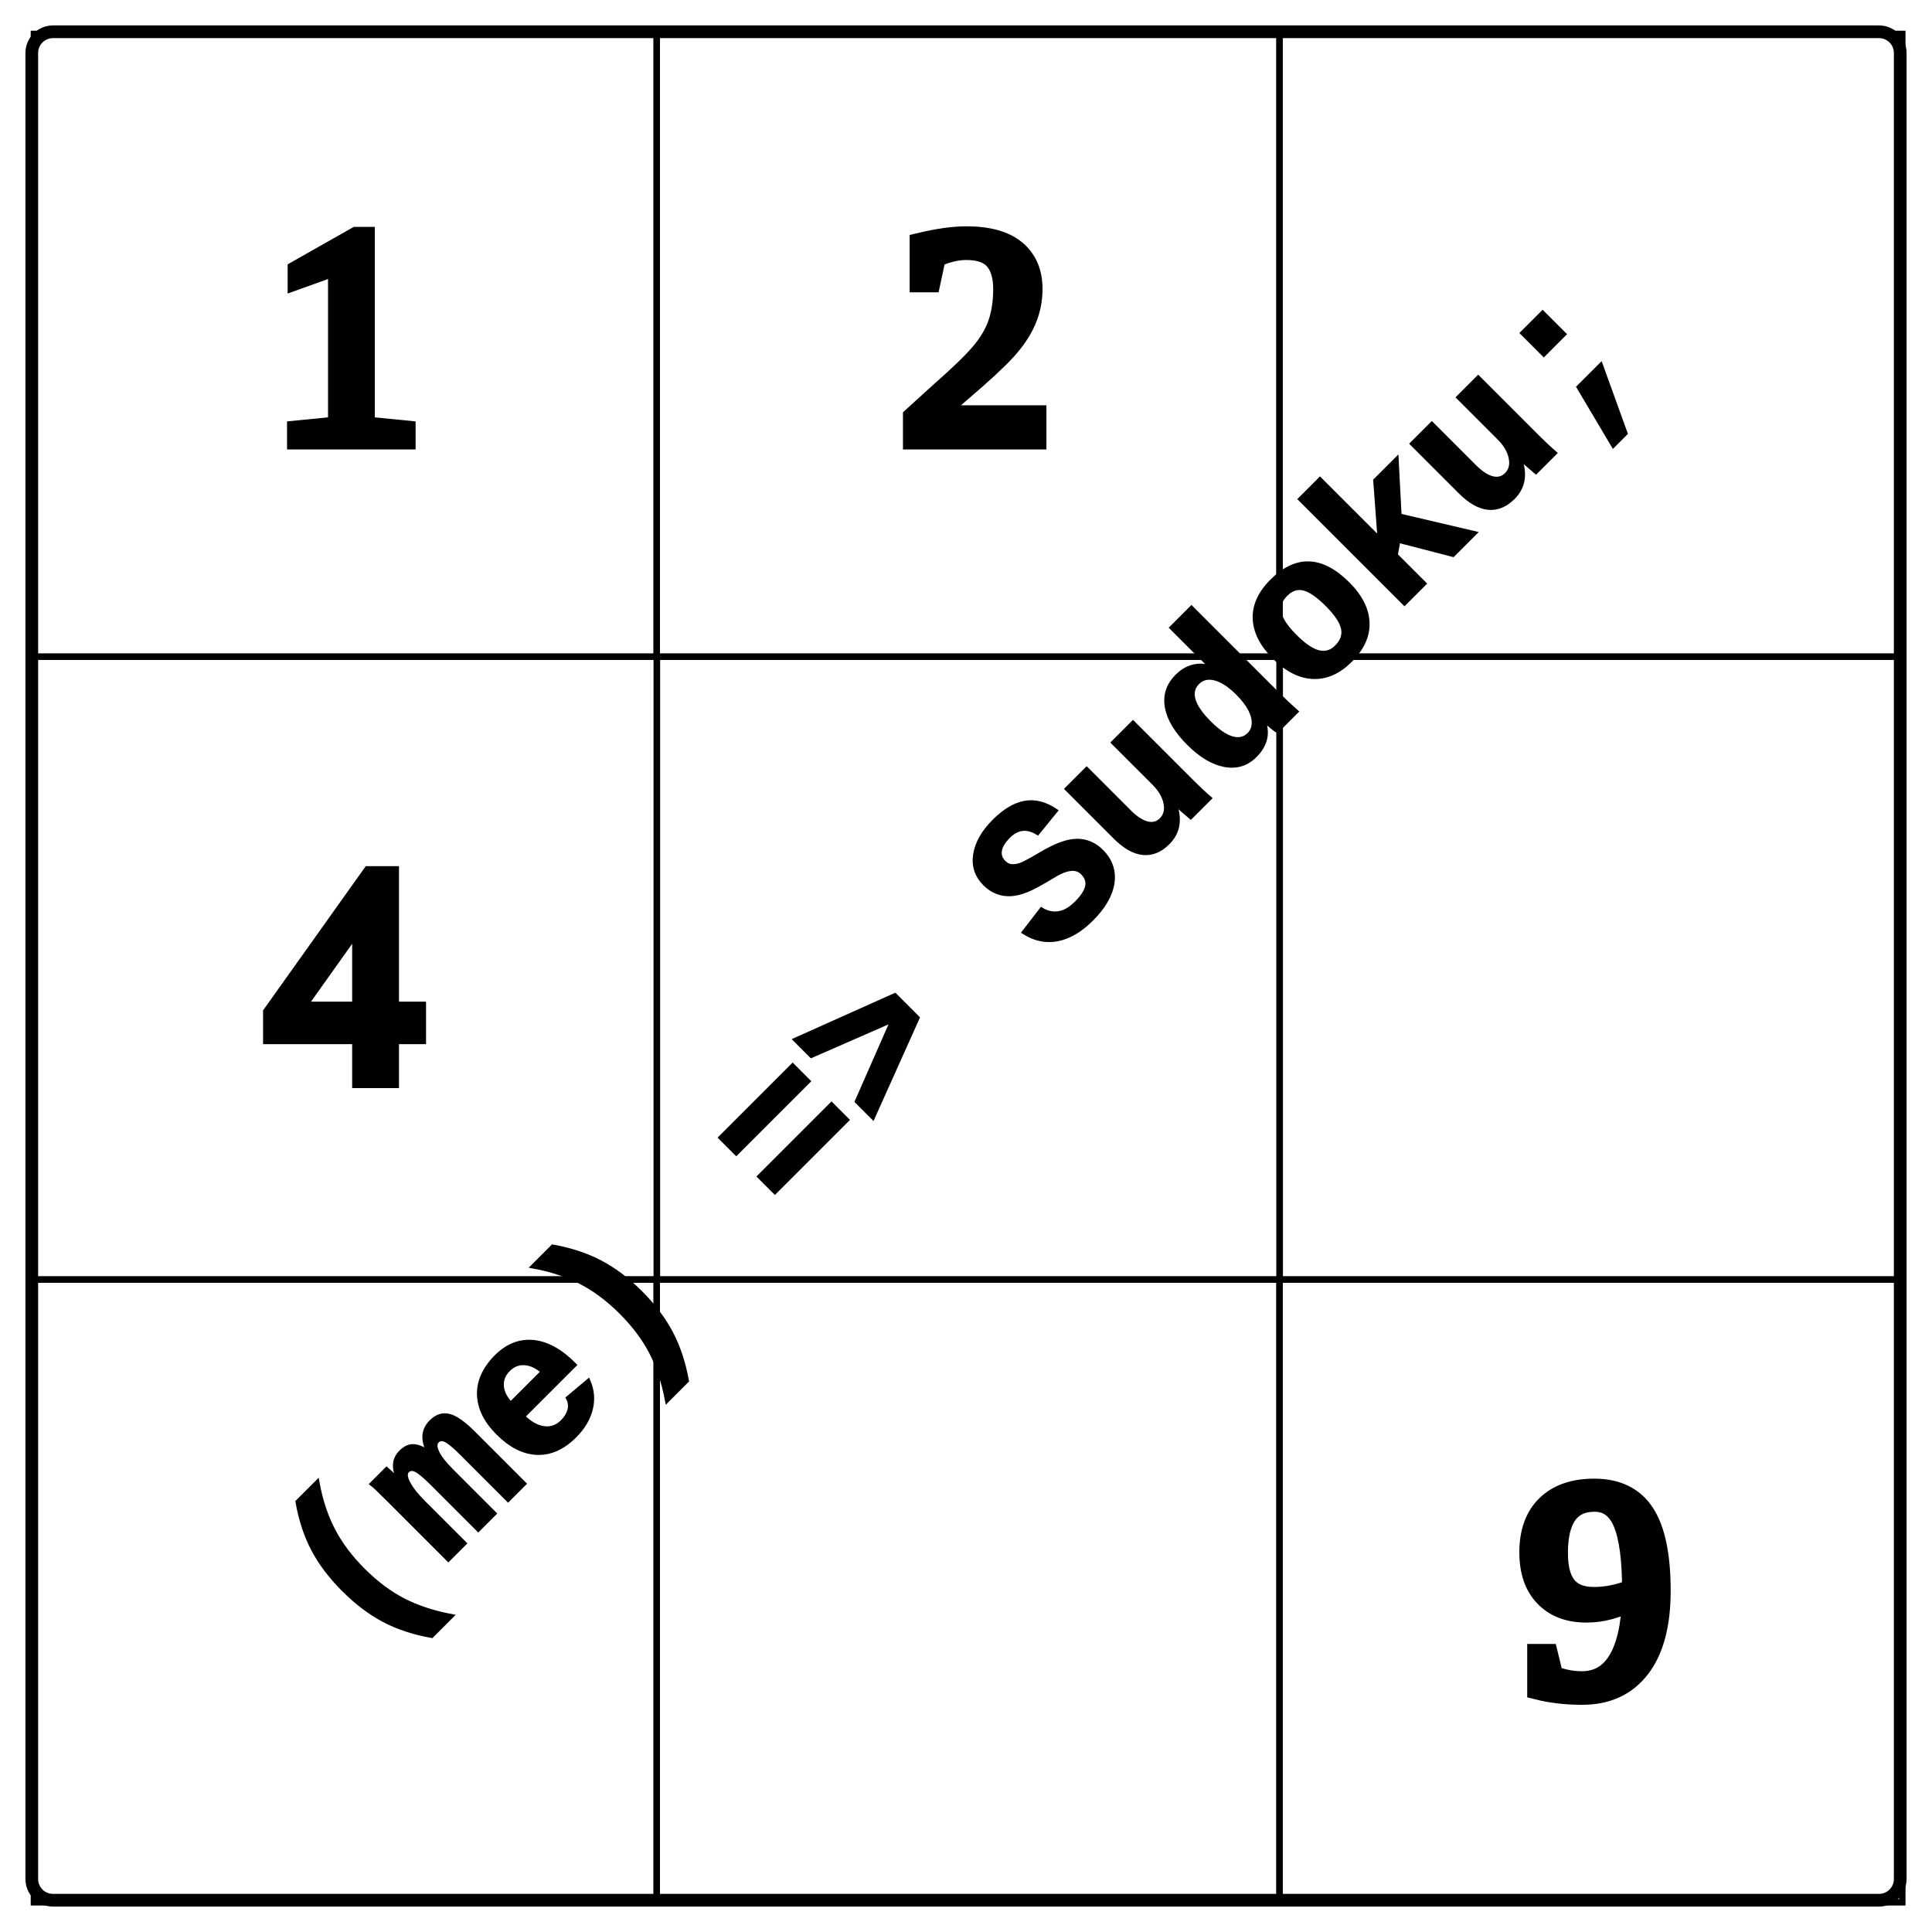
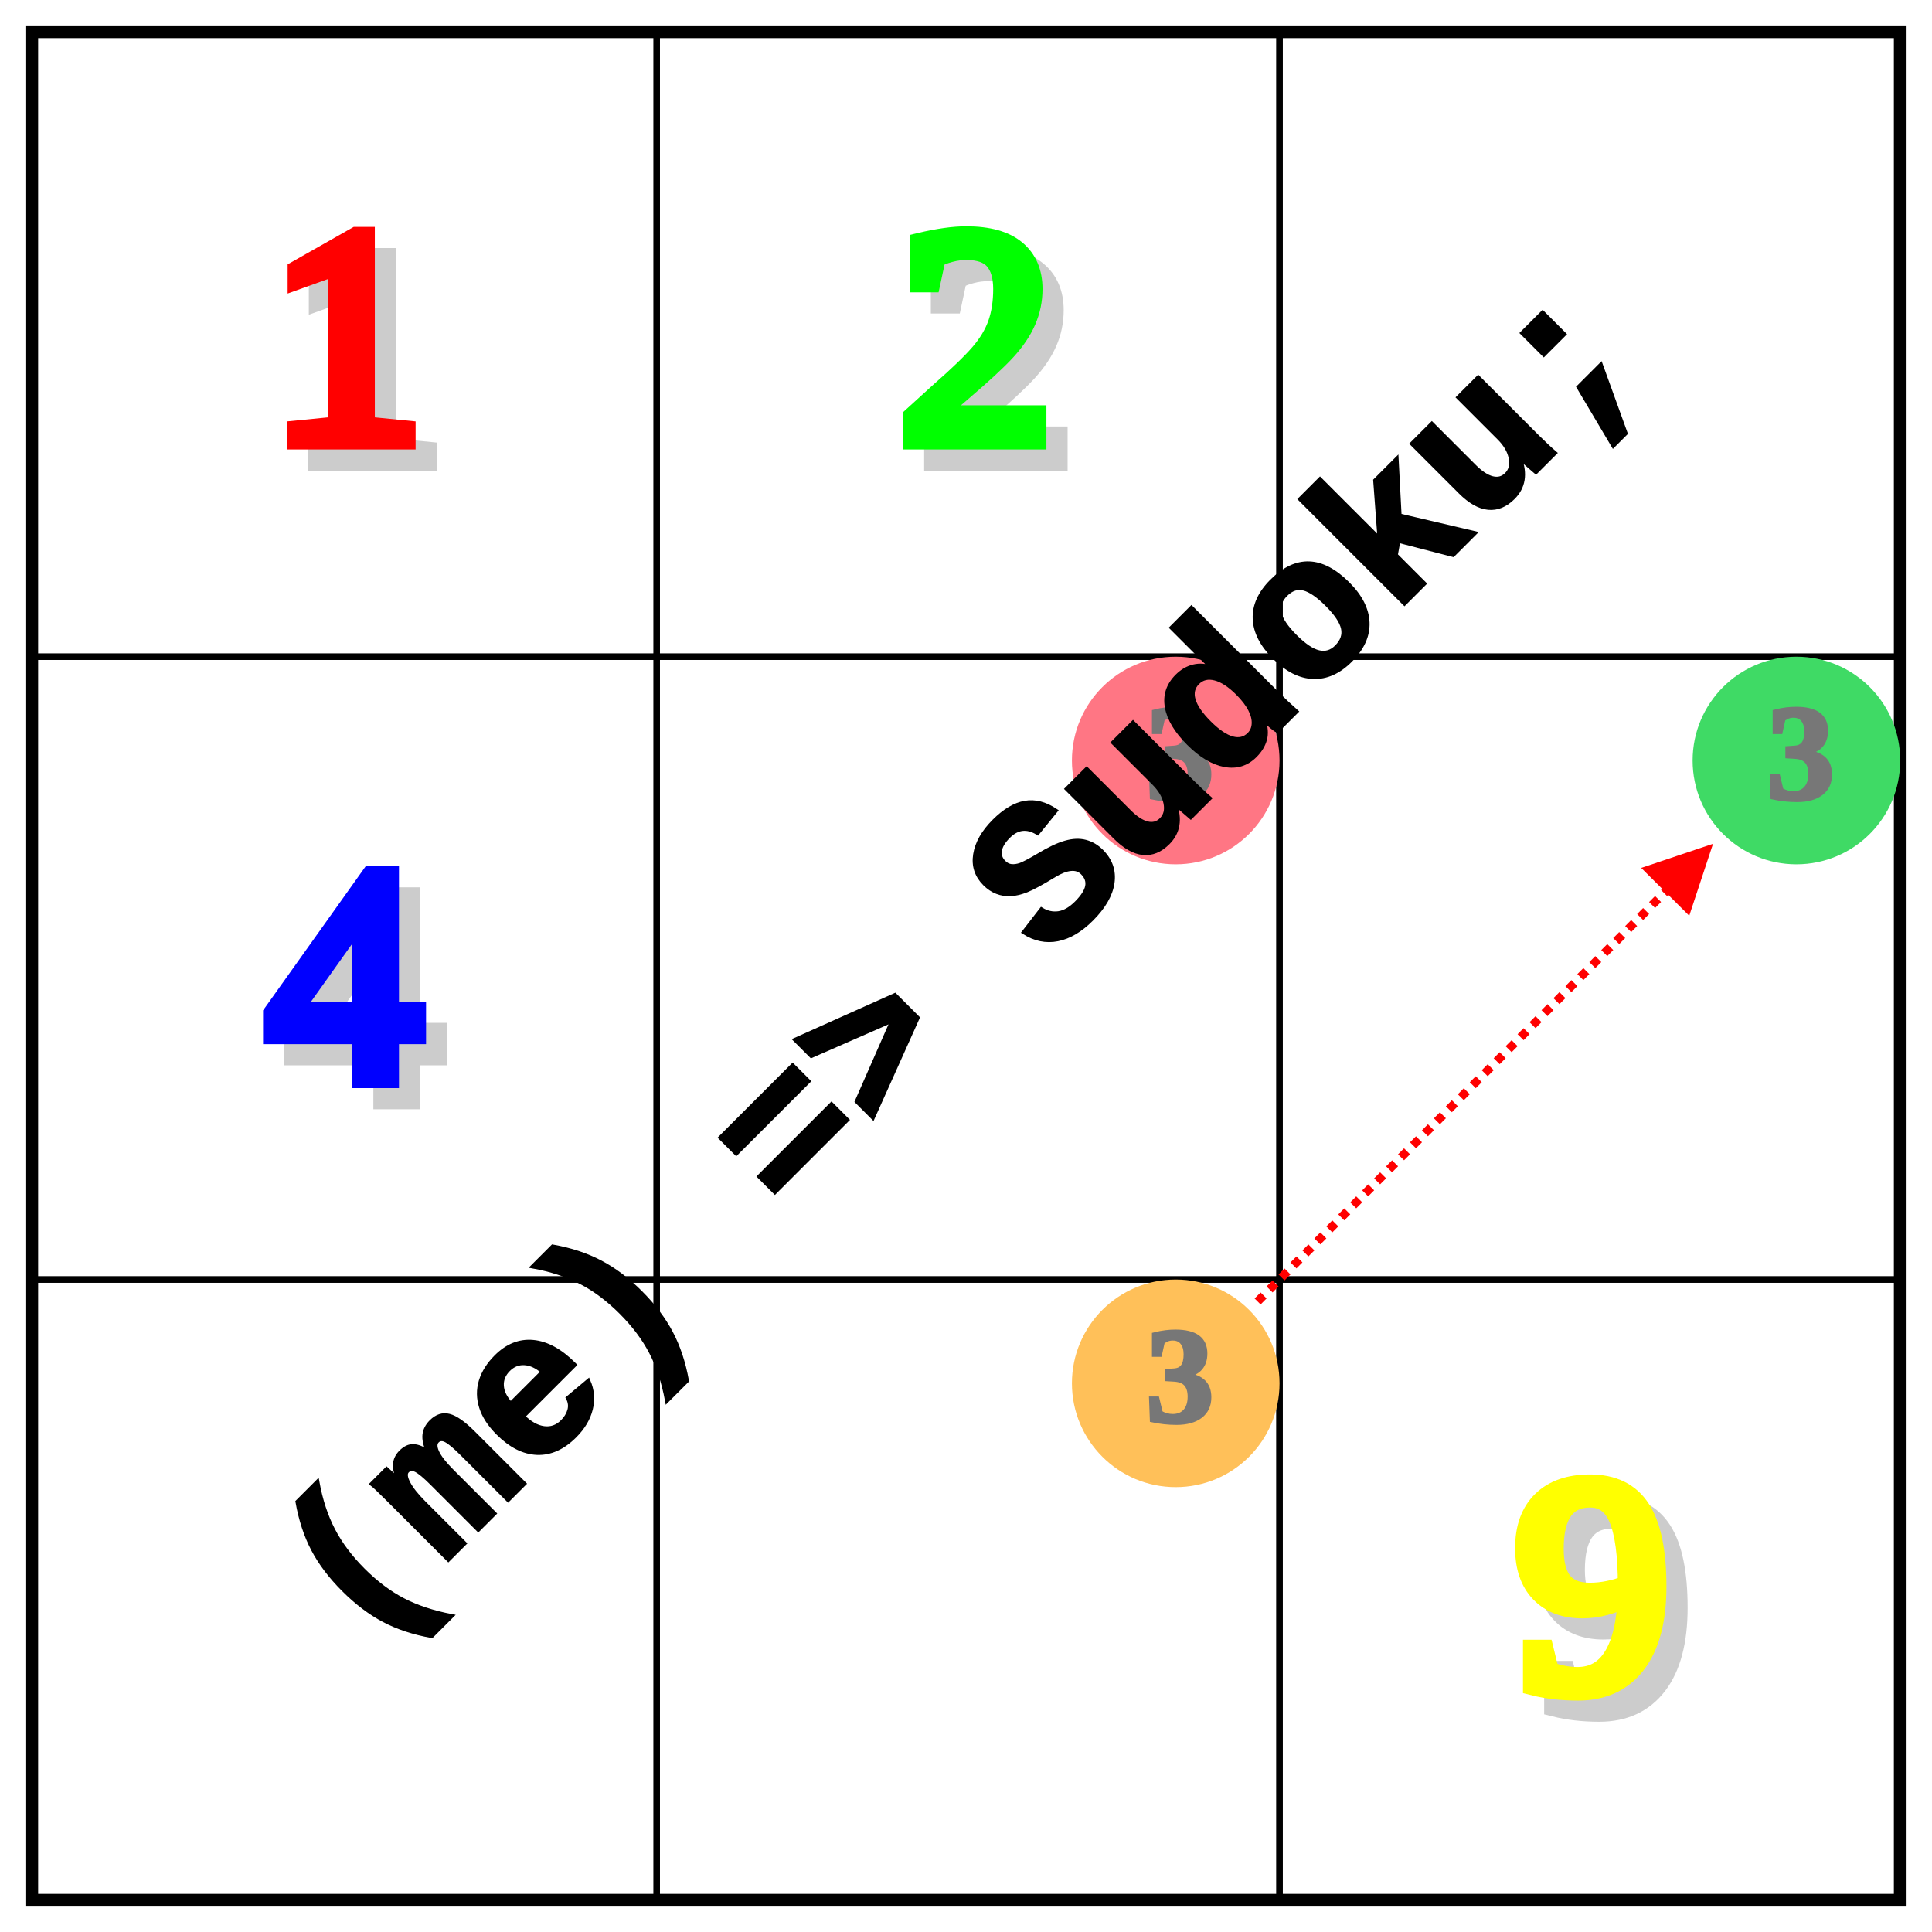
<svg xmlns="http://www.w3.org/2000/svg" width="456" height="456">
+   <defs>
+     <marker id="arrow" markerUnits="strokeWidth" markerWidth="12" markerHeight="12" viewBox="0 0 12 12" refX="6" refY="6" orient="auto">
+       <path d="M2,2 L10,6 L2,10 L2,2" style="fill: #F00;" />
+     </marker>
+   </defs>
  <g>
-     <rect rx="5" stroke="#000" id="svg_2" height="441" width="441" y="7.5" x="7.5" fill-opacity="null" stroke-opacity="null" stroke-width="3" fill="none" />
-     <rect id="svg_4" height="147" width="147" y="8" x="8" fill-opacity="null" stroke-opacity="null" stroke-width="1.5" stroke="#000" fill="none" />
-     <rect id="svg_6" height="147" width="147" y="8" x="155" fill-opacity="null" stroke-opacity="null" stroke-width="1.5" stroke="#000" fill="none" />
-     <rect id="svg_7" height="147" width="147" y="8" x="302" fill-opacity="null" stroke-opacity="null" stroke-width="1.5" stroke="#000" fill="none" />
-     <rect id="svg_8" height="147" width="147" y="155" x="8" fill-opacity="null" stroke-opacity="null" stroke-width="1.5" stroke="#000" fill="none" />
-     <rect id="svg_9" height="147" width="147" y="155" x="155.059" fill-opacity="null" stroke-opacity="null" stroke-width="1.5" stroke="#000" fill="none" />
-     <rect id="svg_10" height="147" width="147" y="155" x="302" fill-opacity="null" stroke-opacity="null" stroke-width="1.5" stroke="#000" fill="none" />
-     <rect id="svg_11" height="147" width="147" y="302" x="8" fill-opacity="null" stroke-opacity="null" stroke-width="1.5" stroke="#000" fill="none" />
-     <rect id="svg_12" height="147" width="147" y="302" x="155" fill-opacity="null" stroke-opacity="null" stroke-width="1.5" stroke="#000" fill="none" />
-     <rect id="svg_13" height="147" width="147" y="302" x="302" fill-opacity="null" stroke-opacity="null" stroke-width="1.5" stroke="#000" fill="none" />
-     <text font-style="normal" font-weight="normal" xml:space="preserve" text-anchor="start" font-family="'Times New Roman', Times, serif" font-size="72" id="svg_14" y="103.584" x="63.92" fill-opacity="null" stroke-opacity="null" stroke-width="5" stroke="#000" fill="#000000">1</text>
-     <text font-style="normal" font-weight="normal" xml:space="preserve" text-anchor="start" font-family="'Times New Roman', Times, serif" font-size="72" id="svg_15" y="103.584" x="212.449" fill-opacity="null" stroke-opacity="null" stroke-width="5" stroke="#000" fill="#000000">2</text>
-     <text font-style="normal" font-weight="normal" xml:space="preserve" text-anchor="start" font-family="'Times New Roman', Times, serif" font-size="72" id="svg_16" y="254.319" x="63.184" fill-opacity="null" stroke-opacity="null" stroke-width="5" stroke="#000" fill="#000000">4</text>
-     <text font-style="normal" font-weight="normal" xml:space="preserve" text-anchor="start" font-family="'Times New Roman', Times, serif" font-size="72" id="svg_17" y="399.172" x="358.773" fill-opacity="null" stroke-opacity="null" stroke-width="5" stroke="#000" fill="#000000">9</text>
-     <text style="cursor: move;" font-weight="bold" transform="rotate(-45 227.9957,227.9987) " xml:space="preserve" text-anchor="start" font-family="'Courier New', Courier, monospace" font-size="48" id="svg_18" y="240.652" x="11.992" fill-opacity="null" stroke-opacity="null" stroke="#000" fill="#000000">(me) =&gt; Sudoku;</text>
+     <rect id="whole_block" stroke="#000" height="441" width="441" y="7.5" x="7.5" fill-opacity="null" stroke-opacity="null" stroke-width="3" fill="none" />
+     <rect id="cell1" height="147" width="147" y="8" x="8" fill-opacity="null" stroke-opacity="null" stroke-width="1.5" stroke="#000" fill="none" />
+     <rect id="cell2" height="147" width="147" y="8" x="155" fill-opacity="null" stroke-opacity="null" stroke-width="1.5" stroke="#000" fill="none" />
+     <rect id="cell3" height="147" width="147" y="8" x="302" fill-opacity="null" stroke-opacity="null" stroke-width="1.5" stroke="#000" fill="none" />
+     <rect id="cell4" height="147" width="147" y="155" x="8" fill-opacity="null" stroke-opacity="null" stroke-width="1.5" stroke="#000" fill="none" />
+     <rect id="cell5" height="147" width="147" y="155" x="155" fill-opacity="null" stroke-opacity="null" stroke-width="1.5" stroke="#000" fill="none" />
+     <rect id="cell6" height="147" width="147" y="155" x="302" fill-opacity="null" stroke-opacity="null" stroke-width="1.5" stroke="#000" fill="none" />
+     <rect id="cell7" height="147" width="147" y="302" x="8" fill-opacity="null" stroke-opacity="null" stroke-width="1.5" stroke="#000" fill="none" />
+     <rect id="cell8" height="147" width="147" y="302" x="155" fill-opacity="null" stroke-opacity="null" stroke-width="1.5" stroke="#000" fill="none" />
+     <rect id="cell9" height="147" width="147" y="302" x="302" fill-opacity="null" stroke-opacity="null" stroke-width="1.5" stroke="#000" fill="none" />
+     <text id="digit1shadow" font-style="normal" font-weight="normal" xml:space="preserve" text-anchor="start" font-family="'Times New Roman', Times, serif" font-size="72" y="108.584" x="68.92" fill-opacity="null" stroke-opacity="null" stroke-width="5" stroke="#CCC" fill="#CCC">1</text>
+     <text id="digit1" font-style="normal" font-weight="normal" xml:space="preserve" text-anchor="start" font-family="'Times New Roman', Times, serif" font-size="72" y="103.584" x="63.92" fill-opacity="null" stroke-opacity="null" stroke-width="5" stroke="#F00" fill="#F00">1</text>
+     <text id="digit2shadow" font-style="normal" font-weight="normal" xml:space="preserve" text-anchor="start" font-family="'Times New Roman', Times, serif" font-size="72" y="108.584" x="217.449" fill-opacity="null" stroke-opacity="null" stroke-width="5" stroke="#CCC" fill="#CCC">2</text>
+     <text id="digit2" font-style="normal" font-weight="normal" xml:space="preserve" text-anchor="start" font-family="'Times New Roman', Times, serif" font-size="72" y="103.584" x="212.449" fill-opacity="null" stroke-opacity="null" stroke-width="5" stroke="#0F0" fill="#0F0">2</text>
+     <text id="digit4shadow" font-style="normal" font-weight="normal" xml:space="preserve" text-anchor="start" font-family="'Times New Roman', Times, serif" font-size="72" y="259.319" x="68.184" fill-opacity="null" stroke-opacity="null" stroke-width="5" stroke="#CCC" fill="#CCC">4</text>
+     <text id="digit4" font-style="normal" font-weight="normal" xml:space="preserve" text-anchor="start" font-family="'Times New Roman', Times, serif" font-size="72" y="254.319" x="63.184" fill-opacity="null" stroke-opacity="null" stroke-width="5" stroke="#00F" fill="#00F">4</text>
+     <text id="digit9shadow" font-style="normal" font-weight="normal" xml:space="preserve" text-anchor="start" font-family="'Times New Roman', Times, serif" font-size="72" y="403.172" x="362.773" fill-opacity="null" stroke-opacity="null" stroke-width="5" stroke="#CCC" fill="#CCC">9</text>
+     <text id="digit9" font-style="normal" font-weight="normal" xml:space="preserve" text-anchor="start" font-family="'Times New Roman', Times, serif" font-size="72" y="398.172" x="357.773" fill-opacity="null" stroke-opacity="null" stroke-width="5" stroke="#FF0" fill="#FF0">9</text>
+     <ellipse id="candidate1" ry="24.5" rx="24.5" cy="326.5" cx="277.5" fill-opacity="null" stroke-opacity="null" stroke-width="1.5" fill="#FFC059" />
+     <ellipse id="candidate2" ry="24.5" rx="24.5" cy="179.5" cx="424" fill-opacity="null" stroke-opacity="null" stroke-width="1.5" fill="#3FDA65" />
+     <ellipse id="candidate_elim" ry="24.5" rx="24.5" cy="179.5" cx="277.5" fill-opacity="null" stroke-opacity="null" stroke-width="1.5" fill="#FF7684" />
+     <line id="chain" x1="296.824" y1="307.176" x2="398.676" y2="204.824" stroke-dasharray="2,2" stroke-linecap="undefined" stroke-linejoin="undefined" stroke-width="2" stroke="#F00" fill="#F00" marker-end="url(#arrow)" />
+     <text id="candidate1digit" font-style="normal" font-weight="bold" xml:space="preserve" text-anchor="start" font-family="'Times New Roman', Times, serif" font-size="32" y="335.5" x="270.5" fill-opacity="null" stroke-opacity="null" stroke-width="1" stroke="#777" fill="#777">3</text>
+     <text id="candidate2digit" font-style="normal" font-weight="bold" xml:space="preserve" text-anchor="start" font-family="'Times New Roman', Times, serif" font-size="32" y="188.5" x="417" fill-opacity="null" stroke-opacity="null" stroke-width="1" stroke="#777" fill="#777">3</text>
+     <text id="candidate_elim" font-style="normal" font-weight="bold" xml:space="preserve" text-anchor="start" font-family="'Times New Roman', Times, serif" font-size="32" y="188.5" x="270.5" fill-opacity="null" stroke-opacity="null" stroke-width="1" stroke="#777" fill="#777">3</text>
+     <text id="watermark" style="cursor: move;" font-weight="bold" transform="rotate(-45 227.9957,227.9987) " xml:space="preserve" text-anchor="start" font-family="'Courier New', Courier, monospace" font-size="48" y="240.652" x="11.992" fill-opacity="null" stroke-opacity="null" stroke="#000" fill="#000000">(me) =&gt; Sudoku;</text>
  </g>
</svg>
